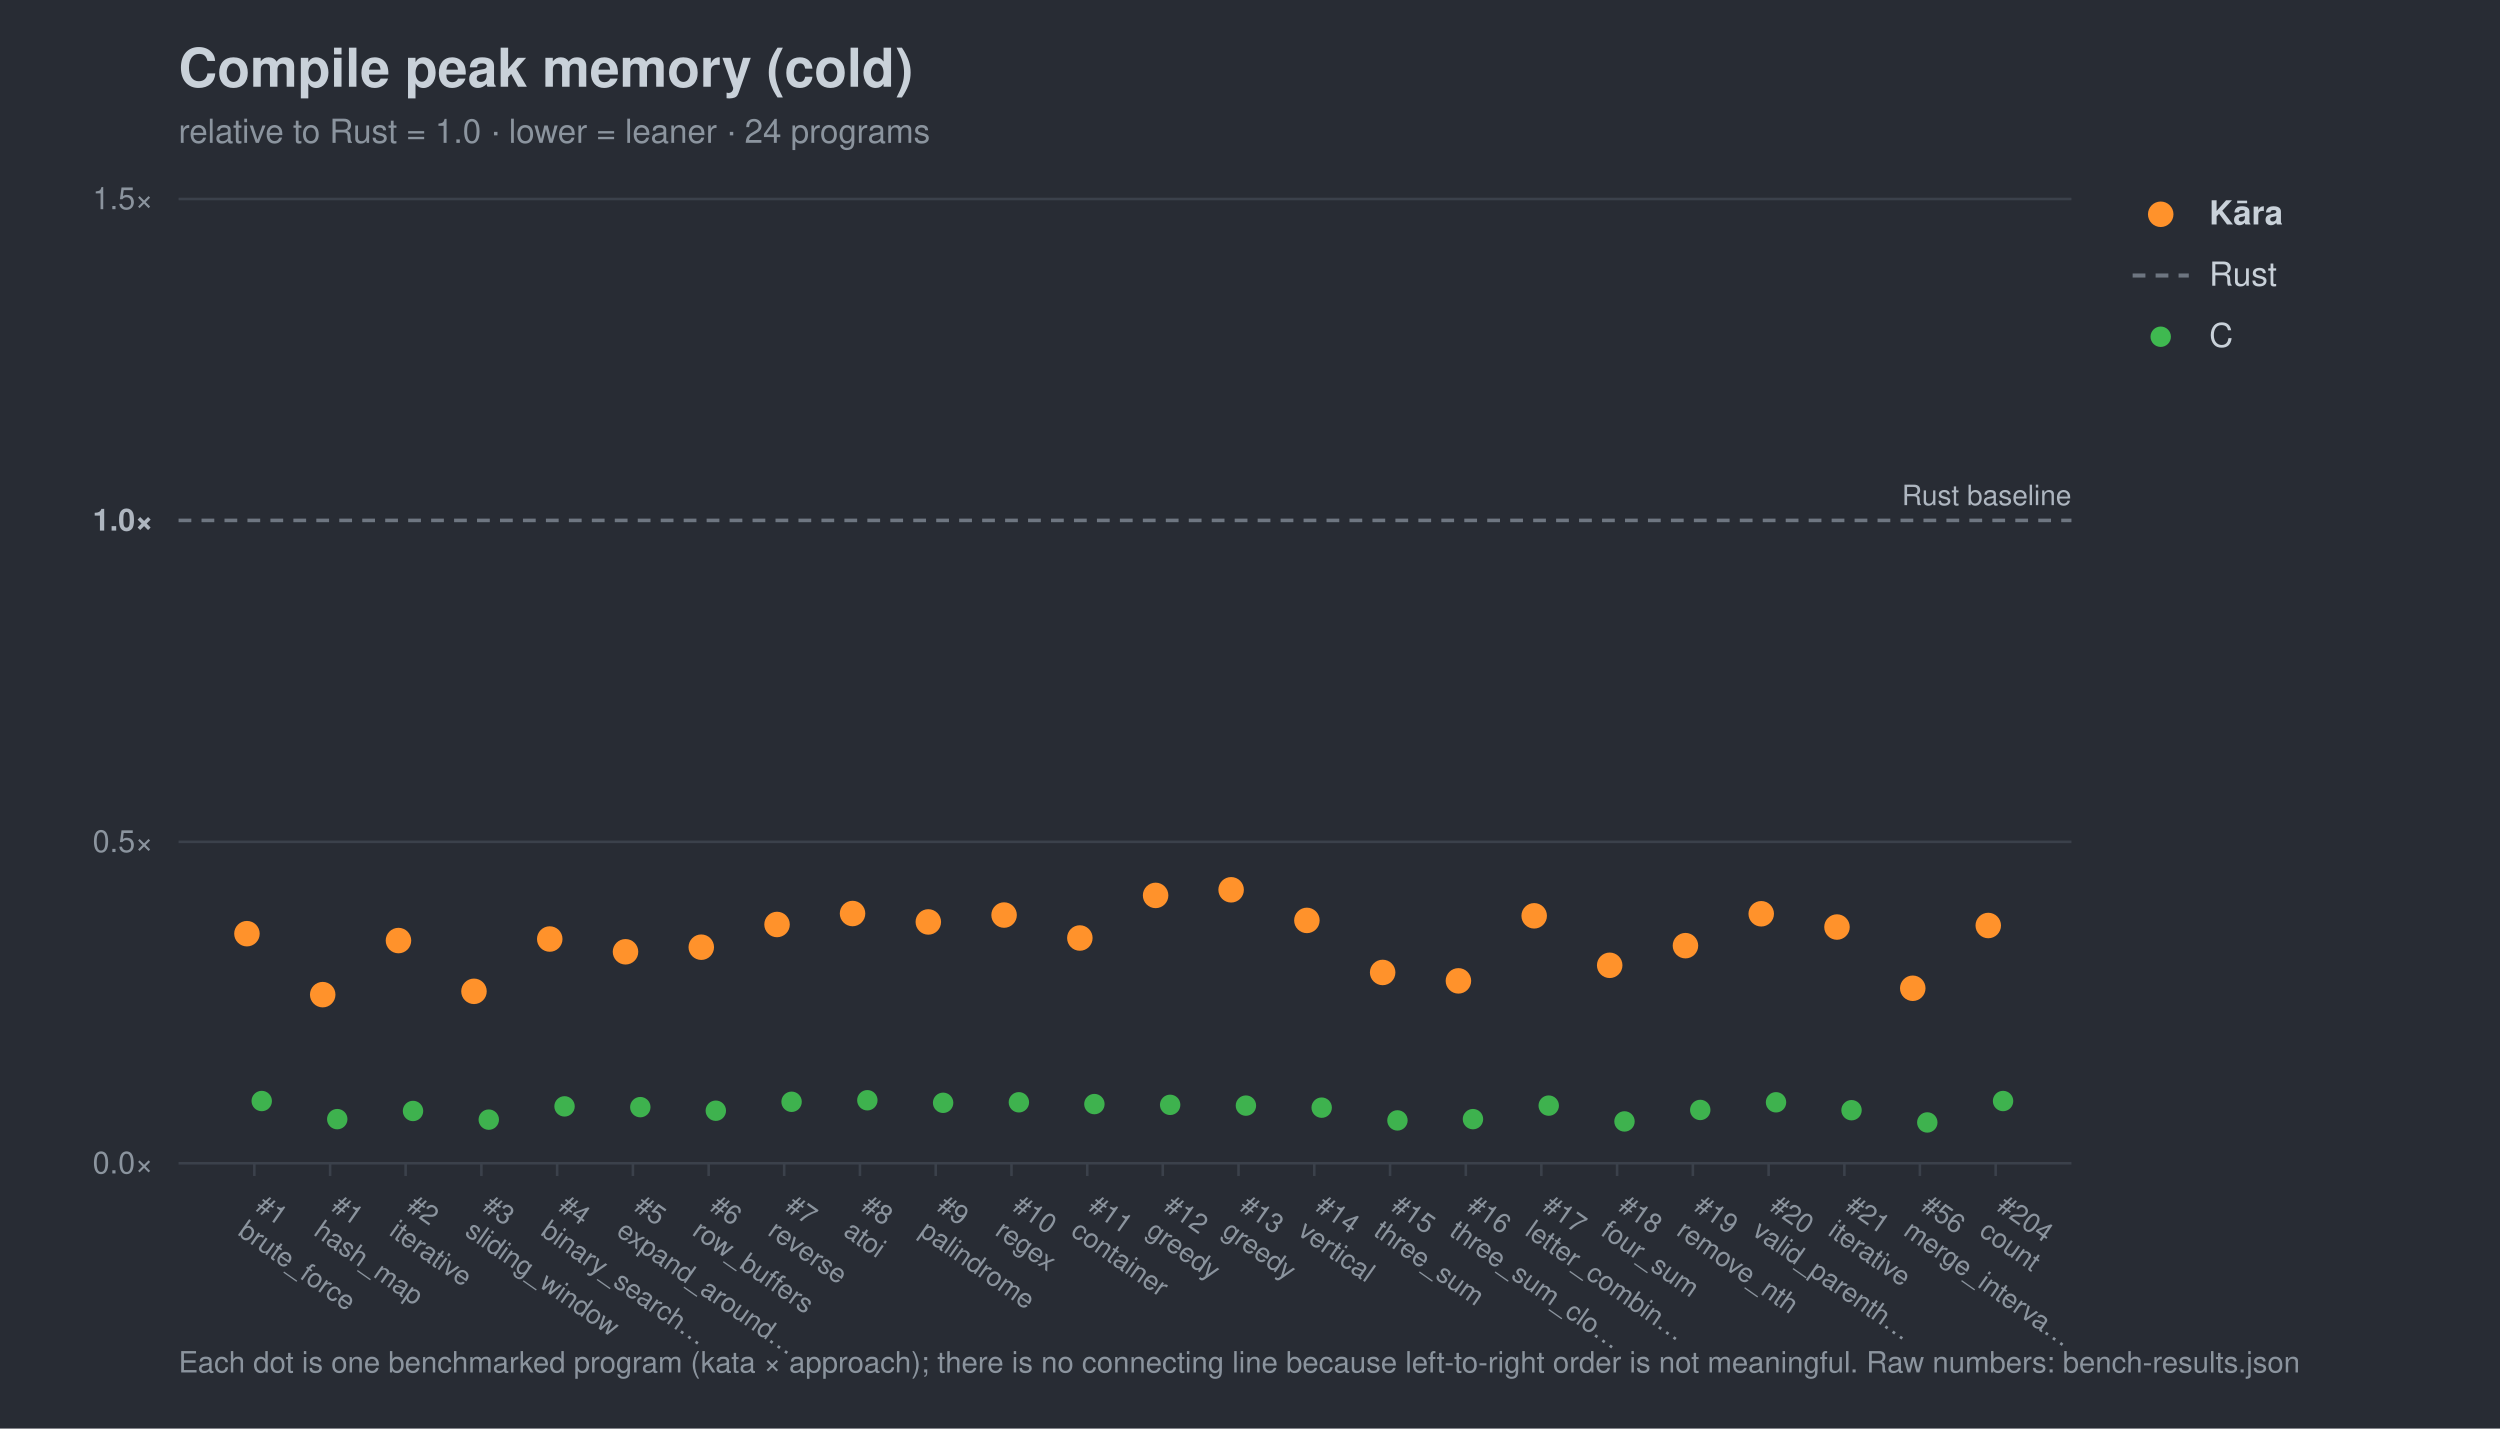
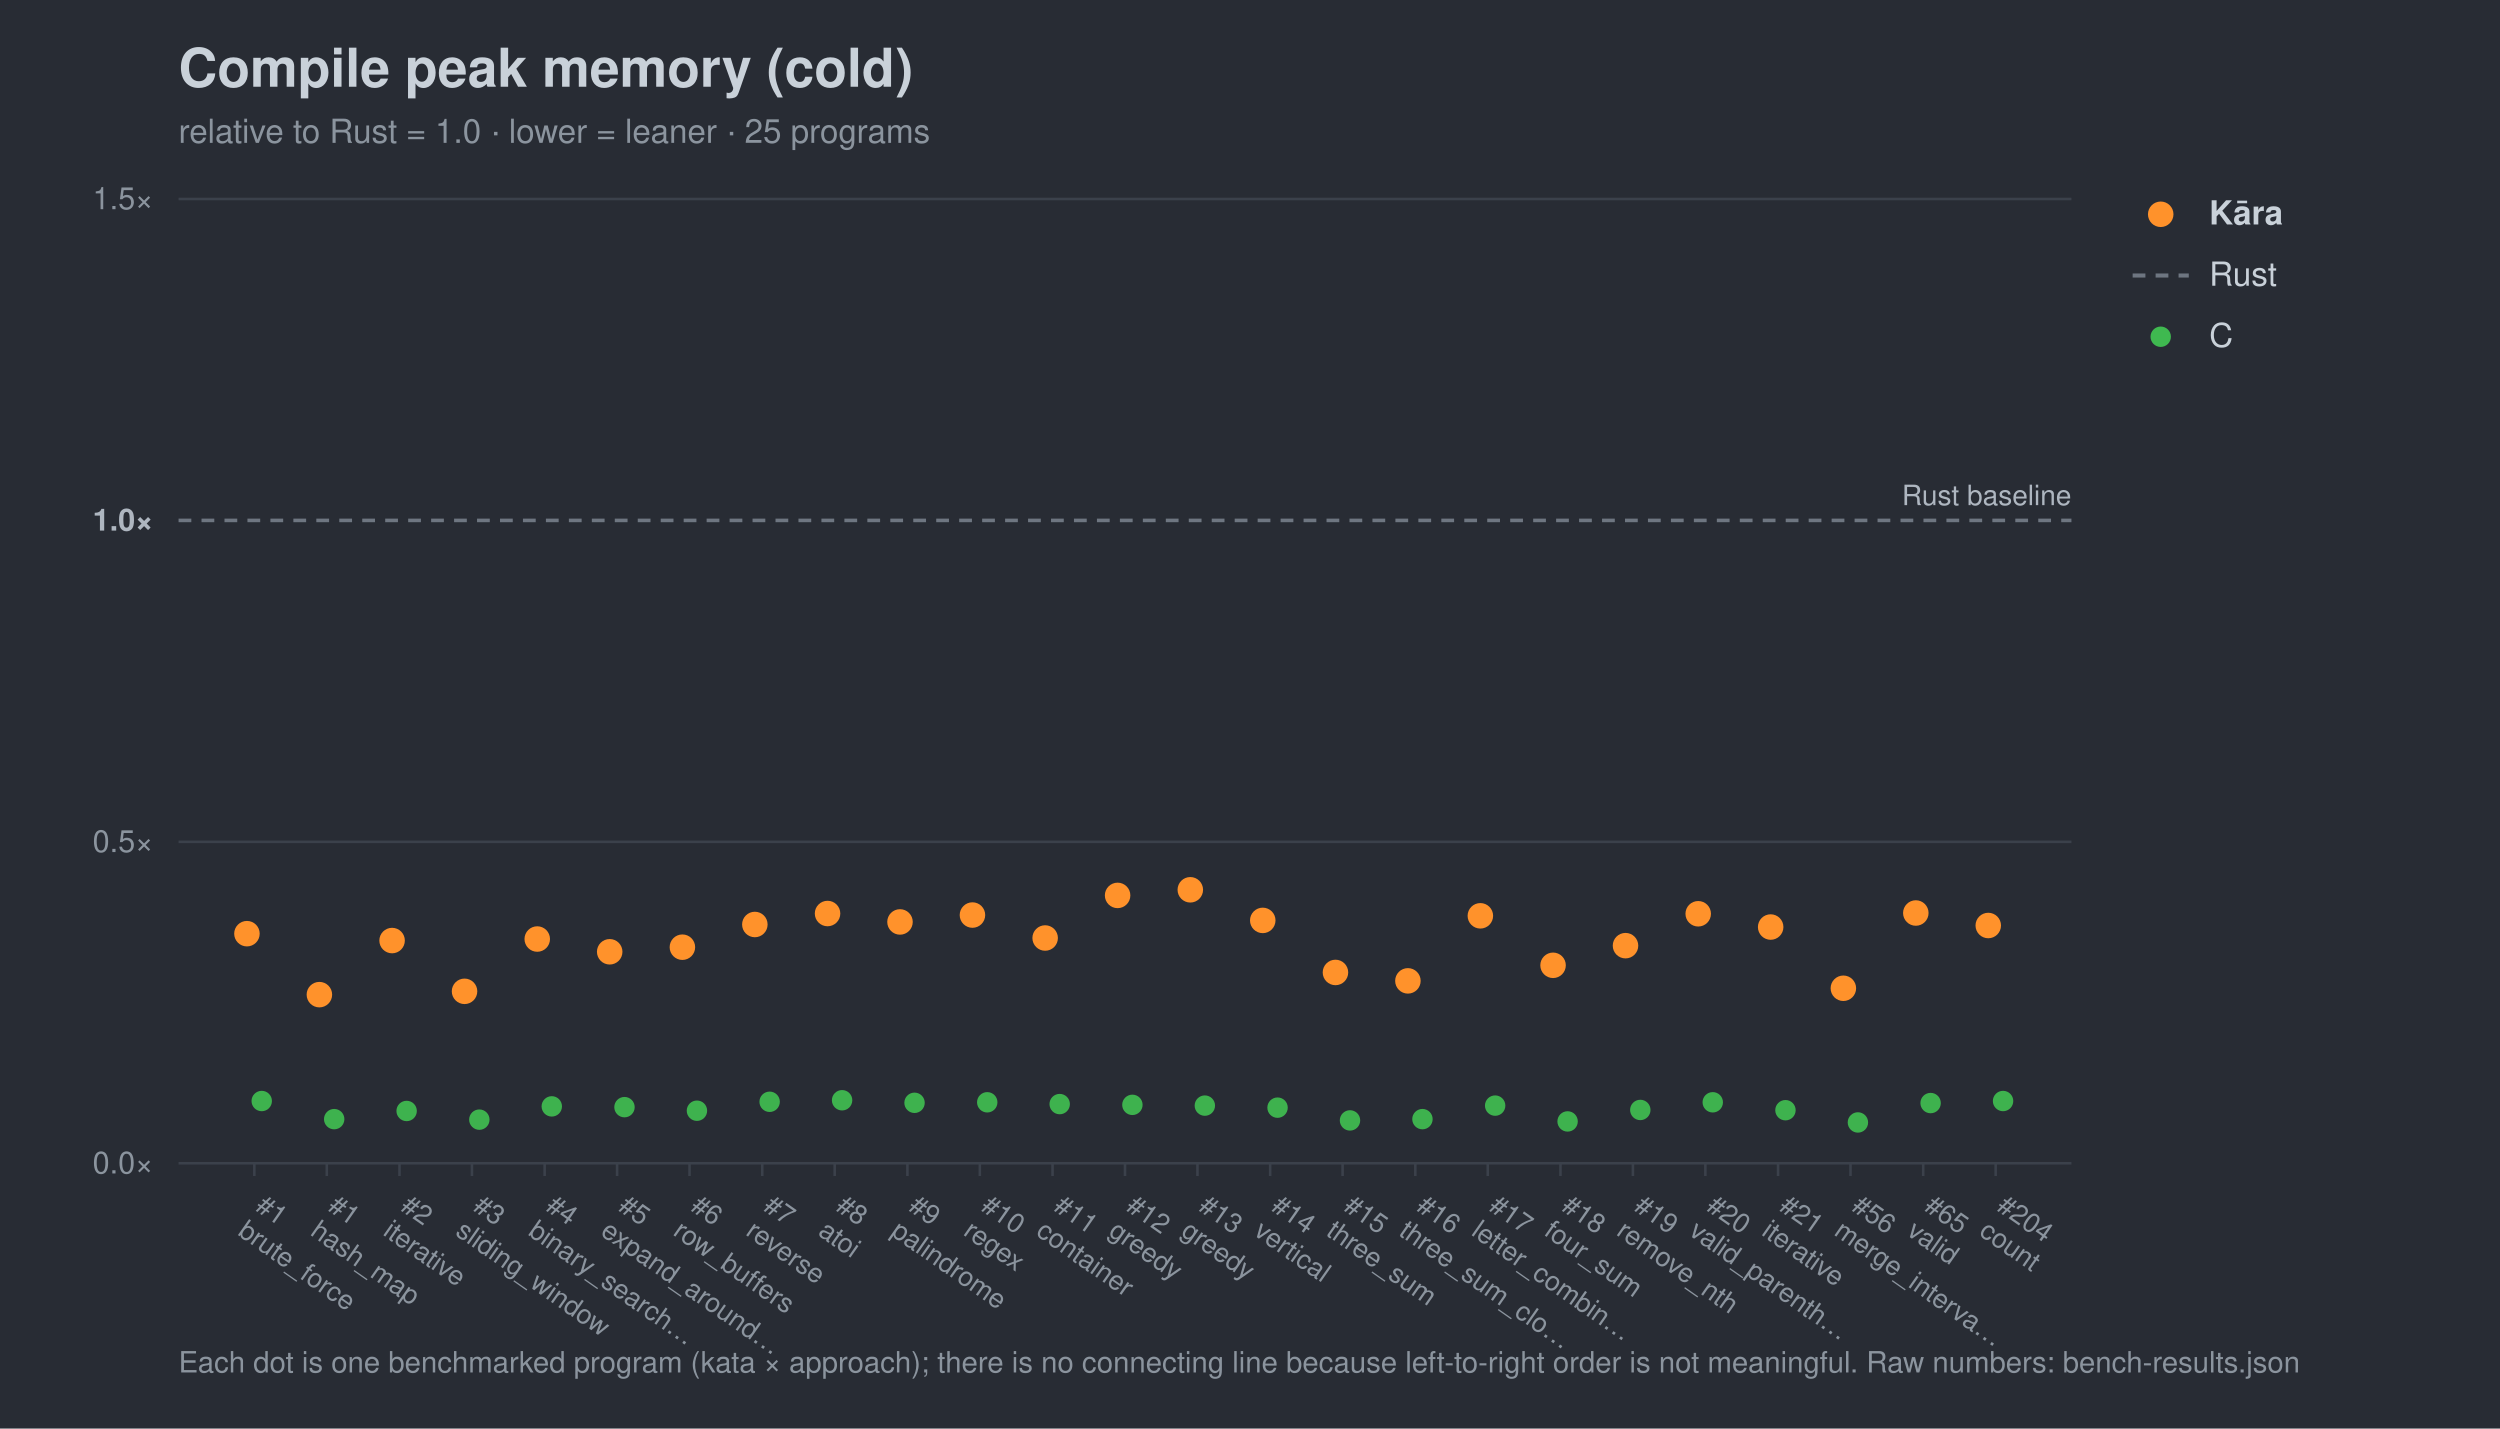
<svg xmlns="http://www.w3.org/2000/svg" width="980" height="560" viewBox="0 0 980 560" font-family="-apple-system,Segoe UI,Helvetica,Arial,sans-serif">
  <rect width="980" height="560" fill="#282c34" />
  <text x="70" y="34" font-size="21" font-weight="700" fill="#c9d1d9">Compile peak memory (cold)</text>
-   <text x="70" y="56" font-size="13" fill="#8b949e">relative to Rust = 1.0 · lower = leaner · 24 programs</text>
+   <text x="70" y="56" font-size="13" fill="#8b949e">relative to Rust = 1.0 · lower = leaner · 25 programs</text>
  <line x1="70" y1="456.0" x2="812" y2="456.0" stroke="#3b414b" stroke-width="1" />
  <text x="60" y="460.0" font-size="12" text-anchor="end" fill="#8b949e">0.0×</text>
  <line x1="70" y1="330.0" x2="812" y2="330.0" stroke="#3b414b" stroke-width="1" />
  <text x="60" y="334.0" font-size="12" text-anchor="end" fill="#8b949e">0.5×</text>
  <line x1="70" y1="204.0" x2="812" y2="204.0" stroke="#6e7681" stroke-width="1.4" stroke-dasharray="5 4" />
  <text x="60" y="208.0" font-size="12" text-anchor="end" fill="#aeb6c0" font-weight="700">1.0×</text>
  <line x1="70" y1="78.0" x2="812" y2="78.0" stroke="#3b414b" stroke-width="1" />
  <text x="60" y="82.0" font-size="12" text-anchor="end" fill="#8b949e">1.5×</text>
  <text x="812" y="198.0" font-size="11" text-anchor="end" fill="#aeb6c0">Rust baseline</text>
  <line x1="99.7" y1="456" x2="99.7" y2="461" stroke="#3b414b" />
  <g transform="translate(99.7,474) rotate(35)">
    <text x="0" y="0" font-size="10.5" fill="#8b949e">#1</text>
    <text x="0" y="12" font-size="10.5" fill="#8b949e">brute_force</text>
  </g>
-   <line x1="129.4" y1="456" x2="129.4" y2="461" stroke="#3b414b" />
-   <g transform="translate(129.4,474) rotate(35)">
+   <line x1="128.1" y1="456" x2="128.1" y2="461" stroke="#3b414b" />
+   <g transform="translate(128.1,474) rotate(35)">
    <text x="0" y="0" font-size="10.5" fill="#8b949e">#1</text>
    <text x="0" y="12" font-size="10.5" fill="#8b949e">hash_map</text>
  </g>
-   <line x1="159.0" y1="456" x2="159.0" y2="461" stroke="#3b414b" />
-   <g transform="translate(159.0,474) rotate(35)">
+   <line x1="156.6" y1="456" x2="156.6" y2="461" stroke="#3b414b" />
+   <g transform="translate(156.6,474) rotate(35)">
    <text x="0" y="0" font-size="10.5" fill="#8b949e">#2</text>
    <text x="0" y="12" font-size="10.5" fill="#8b949e">iterative</text>
  </g>
-   <line x1="188.7" y1="456" x2="188.7" y2="461" stroke="#3b414b" />
-   <g transform="translate(188.7,474) rotate(35)">
+   <line x1="185.0" y1="456" x2="185.0" y2="461" stroke="#3b414b" />
+   <g transform="translate(185.0,474) rotate(35)">
    <text x="0" y="0" font-size="10.5" fill="#8b949e">#3</text>
    <text x="0" y="12" font-size="10.5" fill="#8b949e">sliding_window</text>
  </g>
-   <line x1="218.4" y1="456" x2="218.4" y2="461" stroke="#3b414b" />
-   <g transform="translate(218.4,474) rotate(35)">
+   <line x1="213.5" y1="456" x2="213.5" y2="461" stroke="#3b414b" />
+   <g transform="translate(213.5,474) rotate(35)">
    <text x="0" y="0" font-size="10.5" fill="#8b949e">#4</text>
    <text x="0" y="12" font-size="10.5" fill="#8b949e">binary_search…</text>
  </g>
-   <line x1="248.1" y1="456" x2="248.1" y2="461" stroke="#3b414b" />
-   <g transform="translate(248.1,474) rotate(35)">
+   <line x1="241.9" y1="456" x2="241.9" y2="461" stroke="#3b414b" />
+   <g transform="translate(241.9,474) rotate(35)">
    <text x="0" y="0" font-size="10.5" fill="#8b949e">#5</text>
    <text x="0" y="12" font-size="10.5" fill="#8b949e">expand_around…</text>
  </g>
-   <line x1="277.8" y1="456" x2="277.8" y2="461" stroke="#3b414b" />
-   <g transform="translate(277.8,474) rotate(35)">
+   <line x1="270.3" y1="456" x2="270.3" y2="461" stroke="#3b414b" />
+   <g transform="translate(270.3,474) rotate(35)">
    <text x="0" y="0" font-size="10.5" fill="#8b949e">#6</text>
    <text x="0" y="12" font-size="10.5" fill="#8b949e">row_buffers</text>
  </g>
-   <line x1="307.4" y1="456" x2="307.4" y2="461" stroke="#3b414b" />
-   <g transform="translate(307.4,474) rotate(35)">
+   <line x1="298.8" y1="456" x2="298.8" y2="461" stroke="#3b414b" />
+   <g transform="translate(298.8,474) rotate(35)">
    <text x="0" y="0" font-size="10.5" fill="#8b949e">#7</text>
    <text x="0" y="12" font-size="10.5" fill="#8b949e">reverse</text>
  </g>
-   <line x1="337.1" y1="456" x2="337.1" y2="461" stroke="#3b414b" />
-   <g transform="translate(337.1,474) rotate(35)">
+   <line x1="327.2" y1="456" x2="327.2" y2="461" stroke="#3b414b" />
+   <g transform="translate(327.2,474) rotate(35)">
    <text x="0" y="0" font-size="10.5" fill="#8b949e">#8</text>
    <text x="0" y="12" font-size="10.5" fill="#8b949e">atoi</text>
  </g>
-   <line x1="366.8" y1="456" x2="366.8" y2="461" stroke="#3b414b" />
-   <g transform="translate(366.8,474) rotate(35)">
+   <line x1="355.7" y1="456" x2="355.7" y2="461" stroke="#3b414b" />
+   <g transform="translate(355.7,474) rotate(35)">
    <text x="0" y="0" font-size="10.5" fill="#8b949e">#9</text>
    <text x="0" y="12" font-size="10.5" fill="#8b949e">palindrome</text>
  </g>
-   <line x1="396.5" y1="456" x2="396.5" y2="461" stroke="#3b414b" />
-   <g transform="translate(396.5,474) rotate(35)">
+   <line x1="384.1" y1="456" x2="384.1" y2="461" stroke="#3b414b" />
+   <g transform="translate(384.1,474) rotate(35)">
    <text x="0" y="0" font-size="10.5" fill="#8b949e">#10</text>
    <text x="0" y="12" font-size="10.5" fill="#8b949e">regex</text>
  </g>
-   <line x1="426.2" y1="456" x2="426.2" y2="461" stroke="#3b414b" />
-   <g transform="translate(426.2,474) rotate(35)">
+   <line x1="412.6" y1="456" x2="412.6" y2="461" stroke="#3b414b" />
+   <g transform="translate(412.6,474) rotate(35)">
    <text x="0" y="0" font-size="10.5" fill="#8b949e">#11</text>
    <text x="0" y="12" font-size="10.5" fill="#8b949e">container</text>
  </g>
-   <line x1="455.8" y1="456" x2="455.8" y2="461" stroke="#3b414b" />
-   <g transform="translate(455.8,474) rotate(35)">
+   <line x1="441.0" y1="456" x2="441.0" y2="461" stroke="#3b414b" />
+   <g transform="translate(441.0,474) rotate(35)">
    <text x="0" y="0" font-size="10.5" fill="#8b949e">#12</text>
    <text x="0" y="12" font-size="10.5" fill="#8b949e">greedy</text>
  </g>
-   <line x1="485.5" y1="456" x2="485.5" y2="461" stroke="#3b414b" />
-   <g transform="translate(485.5,474) rotate(35)">
+   <line x1="469.4" y1="456" x2="469.4" y2="461" stroke="#3b414b" />
+   <g transform="translate(469.4,474) rotate(35)">
    <text x="0" y="0" font-size="10.5" fill="#8b949e">#13</text>
    <text x="0" y="12" font-size="10.5" fill="#8b949e">greedy</text>
  </g>
-   <line x1="515.2" y1="456" x2="515.2" y2="461" stroke="#3b414b" />
-   <g transform="translate(515.2,474) rotate(35)">
+   <line x1="497.9" y1="456" x2="497.9" y2="461" stroke="#3b414b" />
+   <g transform="translate(497.9,474) rotate(35)">
    <text x="0" y="0" font-size="10.5" fill="#8b949e">#14</text>
    <text x="0" y="12" font-size="10.5" fill="#8b949e">vertical</text>
  </g>
-   <line x1="544.9" y1="456" x2="544.9" y2="461" stroke="#3b414b" />
-   <g transform="translate(544.9,474) rotate(35)">
+   <line x1="526.3" y1="456" x2="526.3" y2="461" stroke="#3b414b" />
+   <g transform="translate(526.3,474) rotate(35)">
    <text x="0" y="0" font-size="10.5" fill="#8b949e">#15</text>
    <text x="0" y="12" font-size="10.5" fill="#8b949e">three_sum</text>
  </g>
-   <line x1="574.6" y1="456" x2="574.6" y2="461" stroke="#3b414b" />
-   <g transform="translate(574.6,474) rotate(35)">
+   <line x1="554.8" y1="456" x2="554.8" y2="461" stroke="#3b414b" />
+   <g transform="translate(554.8,474) rotate(35)">
    <text x="0" y="0" font-size="10.5" fill="#8b949e">#16</text>
    <text x="0" y="12" font-size="10.5" fill="#8b949e">three_sum_clo…</text>
  </g>
-   <line x1="604.2" y1="456" x2="604.2" y2="461" stroke="#3b414b" />
-   <g transform="translate(604.2,474) rotate(35)">
+   <line x1="583.2" y1="456" x2="583.2" y2="461" stroke="#3b414b" />
+   <g transform="translate(583.2,474) rotate(35)">
    <text x="0" y="0" font-size="10.5" fill="#8b949e">#17</text>
    <text x="0" y="12" font-size="10.5" fill="#8b949e">letter_combin…</text>
  </g>
-   <line x1="633.9" y1="456" x2="633.9" y2="461" stroke="#3b414b" />
-   <g transform="translate(633.9,474) rotate(35)">
+   <line x1="611.7" y1="456" x2="611.7" y2="461" stroke="#3b414b" />
+   <g transform="translate(611.7,474) rotate(35)">
    <text x="0" y="0" font-size="10.5" fill="#8b949e">#18</text>
    <text x="0" y="12" font-size="10.5" fill="#8b949e">four_sum</text>
  </g>
-   <line x1="663.6" y1="456" x2="663.6" y2="461" stroke="#3b414b" />
-   <g transform="translate(663.6,474) rotate(35)">
+   <line x1="640.1" y1="456" x2="640.1" y2="461" stroke="#3b414b" />
+   <g transform="translate(640.1,474) rotate(35)">
    <text x="0" y="0" font-size="10.5" fill="#8b949e">#19</text>
    <text x="0" y="12" font-size="10.5" fill="#8b949e">remove_nth</text>
  </g>
-   <line x1="693.3" y1="456" x2="693.3" y2="461" stroke="#3b414b" />
-   <g transform="translate(693.3,474) rotate(35)">
+   <line x1="668.5" y1="456" x2="668.5" y2="461" stroke="#3b414b" />
+   <g transform="translate(668.5,474) rotate(35)">
    <text x="0" y="0" font-size="10.5" fill="#8b949e">#20</text>
    <text x="0" y="12" font-size="10.5" fill="#8b949e">valid_parenth…</text>
  </g>
-   <line x1="723.0" y1="456" x2="723.0" y2="461" stroke="#3b414b" />
-   <g transform="translate(723.0,474) rotate(35)">
+   <line x1="697.0" y1="456" x2="697.0" y2="461" stroke="#3b414b" />
+   <g transform="translate(697.0,474) rotate(35)">
    <text x="0" y="0" font-size="10.5" fill="#8b949e">#21</text>
    <text x="0" y="12" font-size="10.5" fill="#8b949e">iterative</text>
  </g>
-   <line x1="752.6" y1="456" x2="752.6" y2="461" stroke="#3b414b" />
-   <g transform="translate(752.6,474) rotate(35)">
+   <line x1="725.4" y1="456" x2="725.4" y2="461" stroke="#3b414b" />
+   <g transform="translate(725.4,474) rotate(35)">
    <text x="0" y="0" font-size="10.5" fill="#8b949e">#56</text>
    <text x="0" y="12" font-size="10.5" fill="#8b949e">merge_interva…</text>
+   </g>
+   <line x1="753.9" y1="456" x2="753.9" y2="461" stroke="#3b414b" />
+   <g transform="translate(753.9,474) rotate(35)">
+     <text x="0" y="0" font-size="10.5" fill="#8b949e">#65</text>
+     <text x="0" y="12" font-size="10.5" fill="#8b949e">valid</text>
  </g>
  <line x1="782.3" y1="456" x2="782.3" y2="461" stroke="#3b414b" />
  <g transform="translate(782.3,474) rotate(35)">
    <text x="0" y="0" font-size="10.5" fill="#8b949e">#204</text>
    <text x="0" y="12" font-size="10.5" fill="#8b949e">count</text>
  </g>
  <circle cx="102.6" cy="431.6" r="4.0" fill="#3fb950" opacity="0.95" />
-   <circle cx="132.2" cy="438.7" r="4.0" fill="#3fb950" opacity="0.95" />
-   <circle cx="161.9" cy="435.5" r="4.0" fill="#3fb950" opacity="0.95" />
-   <circle cx="191.6" cy="438.9" r="4.0" fill="#3fb950" opacity="0.95" />
-   <circle cx="221.3" cy="433.7" r="4.0" fill="#3fb950" opacity="0.95" />
-   <circle cx="251.0" cy="434.0" r="4.0" fill="#3fb950" opacity="0.95" />
-   <circle cx="280.6" cy="435.4" r="4.0" fill="#3fb950" opacity="0.95" />
-   <circle cx="310.3" cy="431.9" r="4.0" fill="#3fb950" opacity="0.95" />
-   <circle cx="340.0" cy="431.3" r="4.0" fill="#3fb950" opacity="0.95" />
-   <circle cx="369.7" cy="432.3" r="4.0" fill="#3fb950" opacity="0.95" />
-   <circle cx="399.4" cy="432.1" r="4.0" fill="#3fb950" opacity="0.95" />
-   <circle cx="429.0" cy="432.8" r="4.0" fill="#3fb950" opacity="0.95" />
-   <circle cx="458.7" cy="433.1" r="4.0" fill="#3fb950" opacity="0.95" />
-   <circle cx="488.4" cy="433.4" r="4.0" fill="#3fb950" opacity="0.95" />
-   <circle cx="518.1" cy="434.2" r="4.0" fill="#3fb950" opacity="0.95" />
-   <circle cx="547.8" cy="439.2" r="4.0" fill="#3fb950" opacity="0.95" />
-   <circle cx="577.4" cy="438.7" r="4.0" fill="#3fb950" opacity="0.95" />
-   <circle cx="607.1" cy="433.4" r="4.0" fill="#3fb950" opacity="0.95" />
-   <circle cx="636.8" cy="439.6" r="4.0" fill="#3fb950" opacity="0.95" />
-   <circle cx="666.5" cy="435.1" r="4.0" fill="#3fb950" opacity="0.95" />
-   <circle cx="696.2" cy="432.1" r="4.0" fill="#3fb950" opacity="0.95" />
-   <circle cx="725.8" cy="435.2" r="4.0" fill="#3fb950" opacity="0.95" />
-   <circle cx="755.5" cy="440.0" r="4.0" fill="#3fb950" opacity="0.95" />
+   <circle cx="131.0" cy="438.7" r="4.0" fill="#3fb950" opacity="0.95" />
+   <circle cx="159.4" cy="435.5" r="4.0" fill="#3fb950" opacity="0.95" />
+   <circle cx="187.9" cy="438.9" r="4.0" fill="#3fb950" opacity="0.95" />
+   <circle cx="216.3" cy="433.7" r="4.0" fill="#3fb950" opacity="0.95" />
+   <circle cx="244.8" cy="434.0" r="4.0" fill="#3fb950" opacity="0.95" />
+   <circle cx="273.2" cy="435.4" r="4.0" fill="#3fb950" opacity="0.95" />
+   <circle cx="301.7" cy="431.9" r="4.0" fill="#3fb950" opacity="0.95" />
+   <circle cx="330.1" cy="431.3" r="4.0" fill="#3fb950" opacity="0.95" />
+   <circle cx="358.5" cy="432.3" r="4.0" fill="#3fb950" opacity="0.95" />
+   <circle cx="387.0" cy="432.1" r="4.0" fill="#3fb950" opacity="0.95" />
+   <circle cx="415.4" cy="432.8" r="4.0" fill="#3fb950" opacity="0.95" />
+   <circle cx="443.9" cy="433.1" r="4.0" fill="#3fb950" opacity="0.95" />
+   <circle cx="472.3" cy="433.4" r="4.0" fill="#3fb950" opacity="0.95" />
+   <circle cx="500.8" cy="434.2" r="4.0" fill="#3fb950" opacity="0.95" />
+   <circle cx="529.2" cy="439.2" r="4.0" fill="#3fb950" opacity="0.95" />
+   <circle cx="557.6" cy="438.7" r="4.0" fill="#3fb950" opacity="0.95" />
+   <circle cx="586.1" cy="433.4" r="4.0" fill="#3fb950" opacity="0.95" />
+   <circle cx="614.5" cy="439.6" r="4.0" fill="#3fb950" opacity="0.95" />
+   <circle cx="643.0" cy="435.1" r="4.0" fill="#3fb950" opacity="0.95" />
+   <circle cx="671.4" cy="432.1" r="4.0" fill="#3fb950" opacity="0.95" />
+   <circle cx="699.9" cy="435.2" r="4.0" fill="#3fb950" opacity="0.95" />
+   <circle cx="728.3" cy="440.0" r="4.0" fill="#3fb950" opacity="0.95" />
+   <circle cx="756.8" cy="432.4" r="4.0" fill="#3fb950" opacity="0.95" />
  <circle cx="785.2" cy="431.6" r="4.0" fill="#3fb950" opacity="0.95" />
  <circle cx="96.8" cy="366.0" r="5.0" fill="#ff922b" opacity="1.0" />
-   <circle cx="126.5" cy="389.9" r="5.0" fill="#ff922b" opacity="1.0" />
-   <circle cx="156.2" cy="368.7" r="5.0" fill="#ff922b" opacity="1.0" />
-   <circle cx="185.8" cy="388.6" r="5.0" fill="#ff922b" opacity="1.0" />
-   <circle cx="215.5" cy="368.1" r="5.0" fill="#ff922b" opacity="1.0" />
-   <circle cx="245.2" cy="373.1" r="5.0" fill="#ff922b" opacity="1.0" />
-   <circle cx="274.9" cy="371.3" r="5.0" fill="#ff922b" opacity="1.0" />
-   <circle cx="304.6" cy="362.4" r="5.0" fill="#ff922b" opacity="1.0" />
-   <circle cx="334.2" cy="358.1" r="5.0" fill="#ff922b" opacity="1.0" />
-   <circle cx="363.9" cy="361.4" r="5.0" fill="#ff922b" opacity="1.0" />
-   <circle cx="393.6" cy="358.7" r="5.0" fill="#ff922b" opacity="1.0" />
-   <circle cx="423.3" cy="367.7" r="5.0" fill="#ff922b" opacity="1.0" />
-   <circle cx="453.0" cy="351.0" r="5.0" fill="#ff922b" opacity="1.0" />
-   <circle cx="482.6" cy="348.8" r="5.0" fill="#ff922b" opacity="1.0" />
-   <circle cx="512.3" cy="360.8" r="5.0" fill="#ff922b" opacity="1.0" />
-   <circle cx="542.0" cy="381.2" r="5.0" fill="#ff922b" opacity="1.0" />
-   <circle cx="571.7" cy="384.5" r="5.0" fill="#ff922b" opacity="1.0" />
-   <circle cx="601.4" cy="359.0" r="5.0" fill="#ff922b" opacity="1.0" />
-   <circle cx="631.0" cy="378.4" r="5.0" fill="#ff922b" opacity="1.0" />
-   <circle cx="660.7" cy="370.7" r="5.0" fill="#ff922b" opacity="1.0" />
-   <circle cx="690.4" cy="358.2" r="5.0" fill="#ff922b" opacity="1.0" />
-   <circle cx="720.1" cy="363.4" r="5.0" fill="#ff922b" opacity="1.0" />
-   <circle cx="749.8" cy="387.4" r="5.0" fill="#ff922b" opacity="1.0" />
+   <circle cx="125.2" cy="389.9" r="5.0" fill="#ff922b" opacity="1.0" />
+   <circle cx="153.7" cy="368.7" r="5.0" fill="#ff922b" opacity="1.0" />
+   <circle cx="182.1" cy="388.6" r="5.0" fill="#ff922b" opacity="1.0" />
+   <circle cx="210.6" cy="368.1" r="5.0" fill="#ff922b" opacity="1.0" />
+   <circle cx="239.0" cy="373.1" r="5.0" fill="#ff922b" opacity="1.0" />
+   <circle cx="267.5" cy="371.3" r="5.0" fill="#ff922b" opacity="1.0" />
+   <circle cx="295.9" cy="362.4" r="5.0" fill="#ff922b" opacity="1.0" />
+   <circle cx="324.4" cy="358.1" r="5.0" fill="#ff922b" opacity="1.0" />
+   <circle cx="352.8" cy="361.4" r="5.0" fill="#ff922b" opacity="1.0" />
+   <circle cx="381.2" cy="358.7" r="5.0" fill="#ff922b" opacity="1.0" />
+   <circle cx="409.7" cy="367.7" r="5.0" fill="#ff922b" opacity="1.0" />
+   <circle cx="438.1" cy="351.0" r="5.0" fill="#ff922b" opacity="1.0" />
+   <circle cx="466.6" cy="348.8" r="5.0" fill="#ff922b" opacity="1.0" />
+   <circle cx="495.0" cy="360.8" r="5.0" fill="#ff922b" opacity="1.0" />
+   <circle cx="523.5" cy="381.2" r="5.0" fill="#ff922b" opacity="1.0" />
+   <circle cx="551.9" cy="384.5" r="5.0" fill="#ff922b" opacity="1.0" />
+   <circle cx="580.3" cy="359.0" r="5.0" fill="#ff922b" opacity="1.0" />
+   <circle cx="608.8" cy="378.4" r="5.0" fill="#ff922b" opacity="1.0" />
+   <circle cx="637.2" cy="370.7" r="5.0" fill="#ff922b" opacity="1.0" />
+   <circle cx="665.7" cy="358.2" r="5.0" fill="#ff922b" opacity="1.0" />
+   <circle cx="694.1" cy="363.4" r="5.0" fill="#ff922b" opacity="1.0" />
+   <circle cx="722.6" cy="387.4" r="5.0" fill="#ff922b" opacity="1.0" />
+   <circle cx="751.0" cy="357.9" r="5.0" fill="#ff922b" opacity="1.0" />
  <circle cx="779.4" cy="362.8" r="5.0" fill="#ff922b" opacity="1.0" />
  <circle cx="847" cy="84" r="5" fill="#ff922b" />
  <text x="866" y="88" font-size="13" fill="#c9d1d9" font-weight="700">Kāra</text>
  <line x1="836" y1="108" x2="858" y2="108" stroke="#6e7681" stroke-width="1.6" stroke-dasharray="5 4" />
  <text x="866" y="112" font-size="13" fill="#c9d1d9" font-weight="400">Rust</text>
  <circle cx="847" cy="132" r="4" fill="#3fb950" />
  <text x="866" y="136" font-size="13" fill="#c9d1d9" font-weight="400">C</text>
  <text x="70" y="538" font-size="11.5" fill="#8b949e">Each dot is one benchmarked program (kata × approach); there is no connecting line because left-to-right order is not meaningful. Raw numbers: bench-results.json</text>
</svg>
